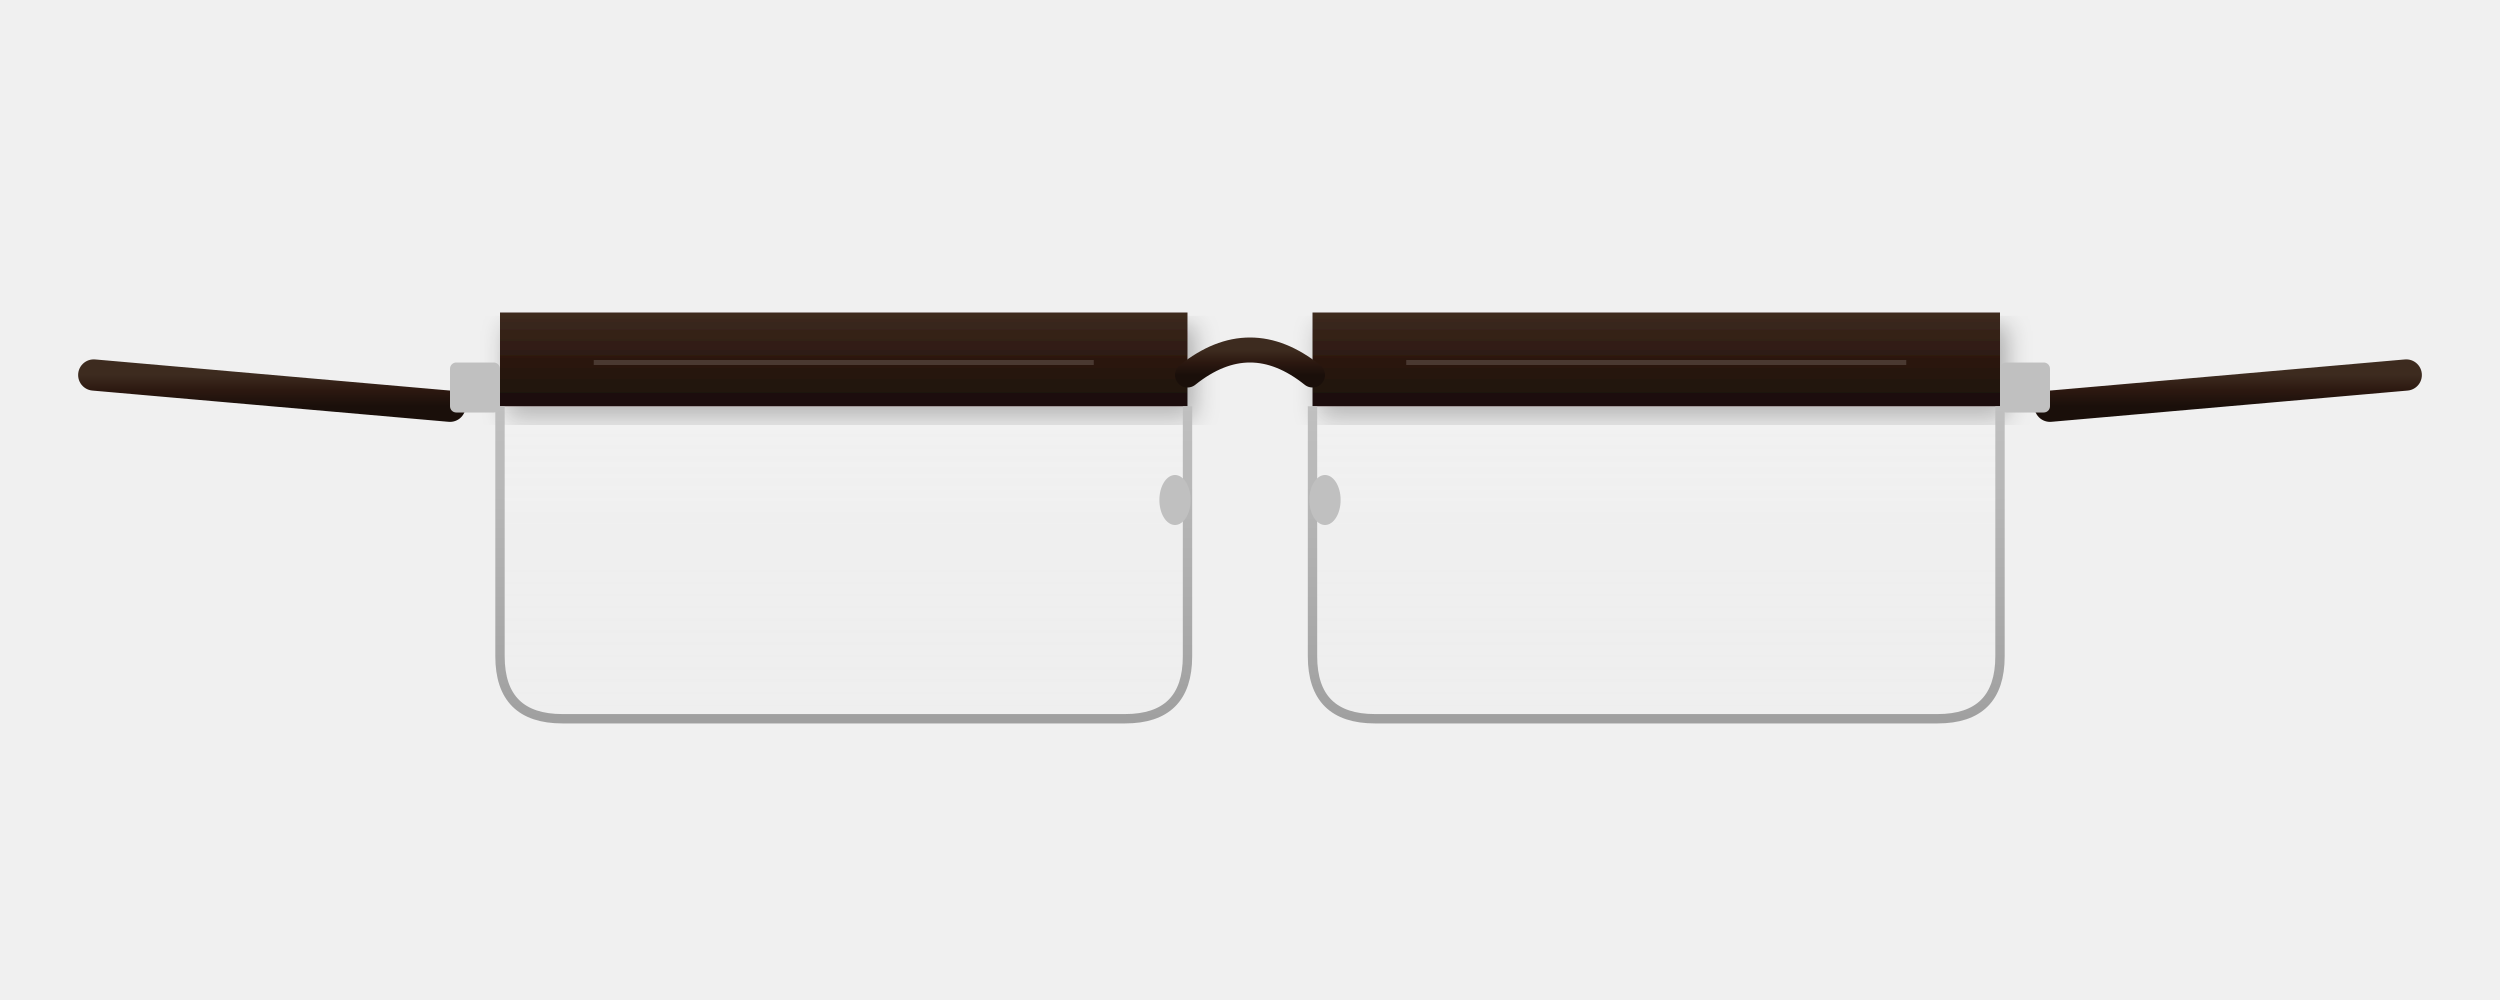
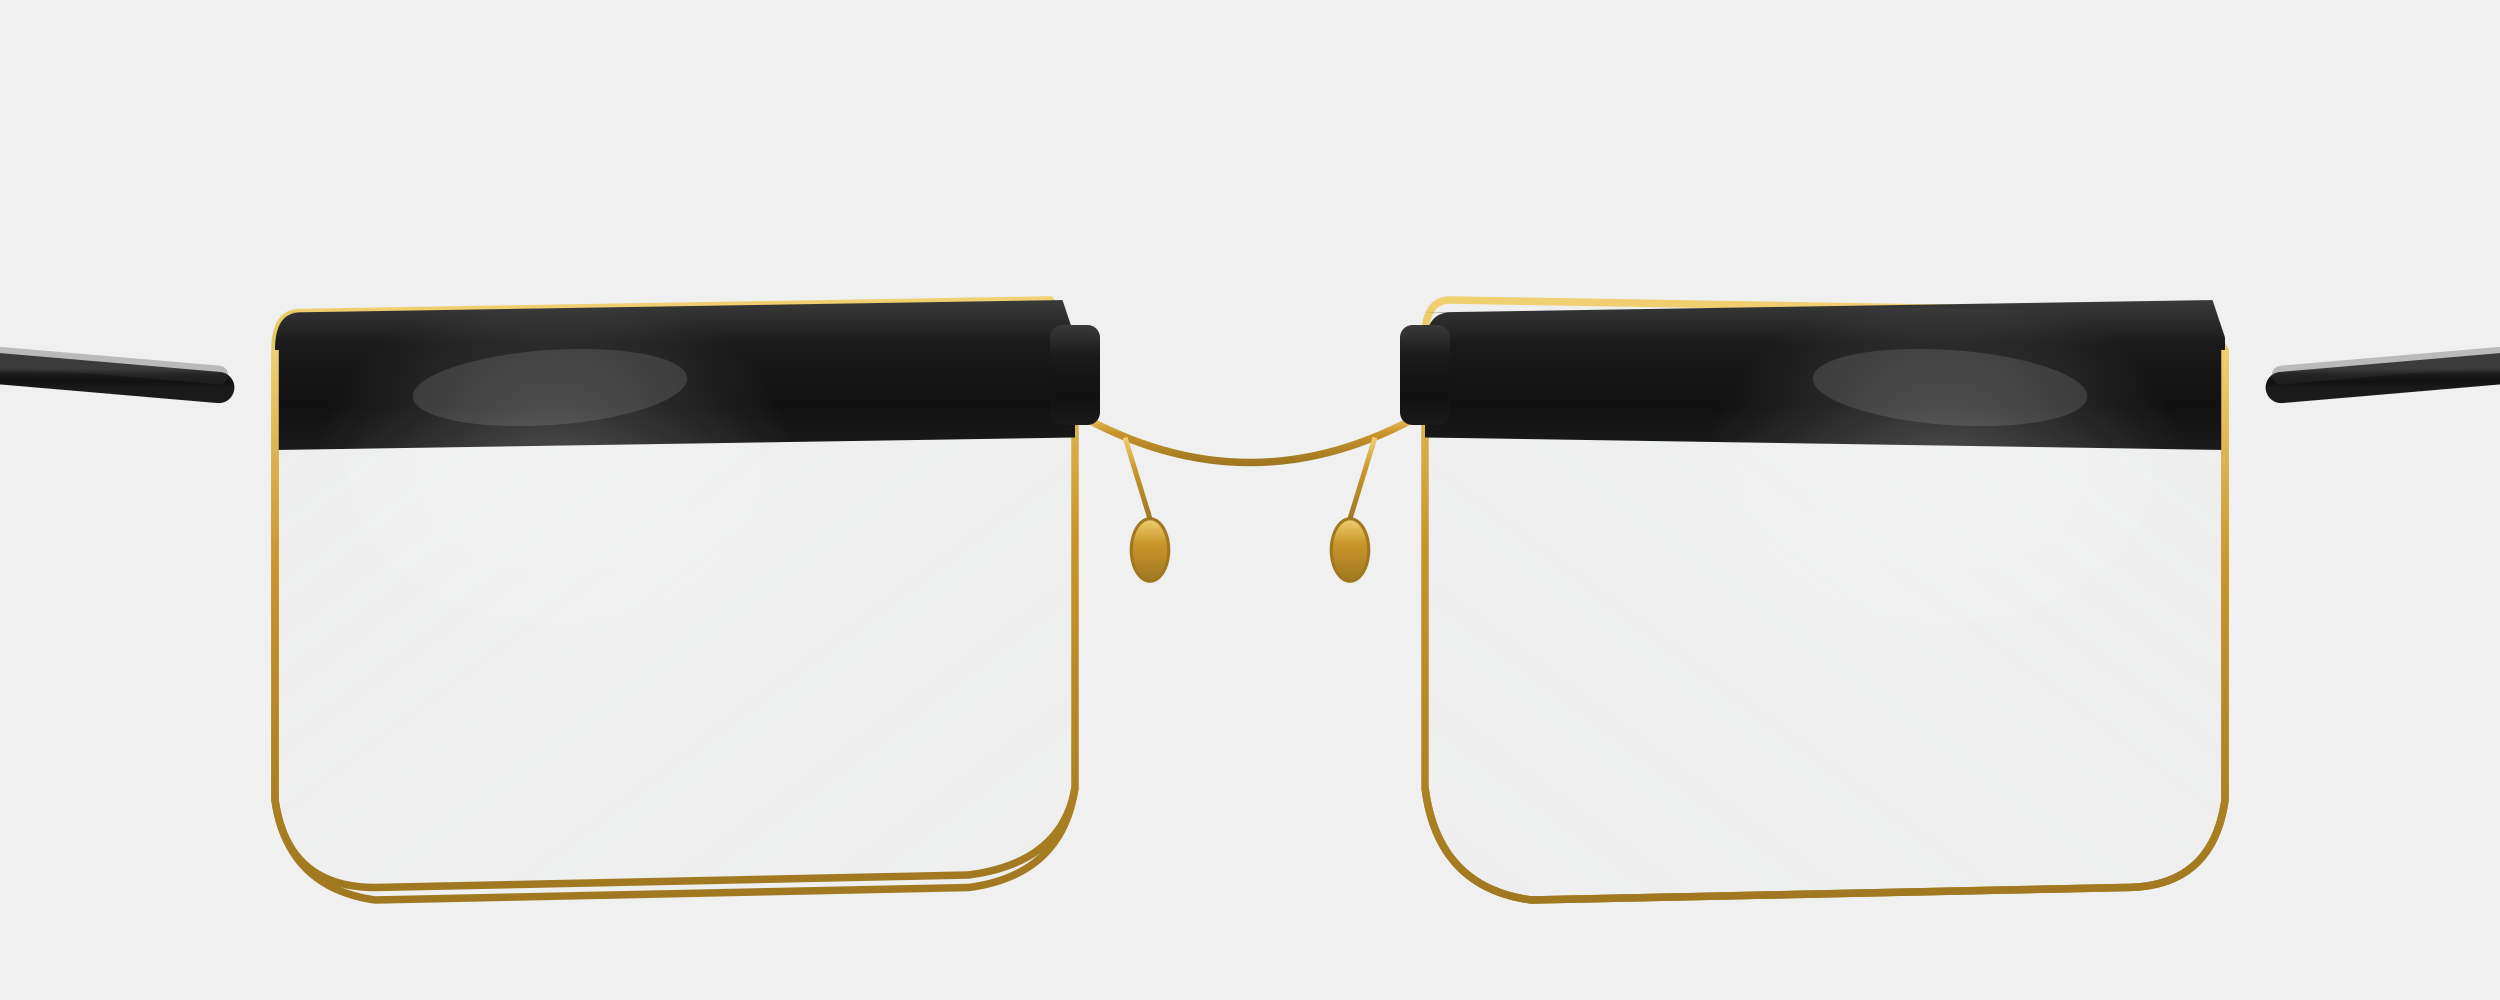
- <svg xmlns="http://www.w3.org/2000/svg" viewBox="0 0 400 160" width="400" height="160">
+ <svg xmlns="http://www.w3.org/2000/svg" viewBox="0 0 400 160">
  <defs>
-     <linearGradient id="lensGrad" x1="0%" y1="0%" x2="0%" y2="100%">
-       <stop offset="0%" style="stop-color:#f5f5f5;stop-opacity:0.2" />
-       <stop offset="100%" style="stop-color:#e0e0e0;stop-opacity:0.1" />
+     <linearGradient id="clearL" x1="0%" y1="0%" x2="100%" y2="100%">
+       <stop offset="0%" stop-color="rgba(210,215,220,0.08)" />
+       <stop offset="50%" stop-color="rgba(200,205,215,0.04)" />
+       <stop offset="100%" stop-color="rgba(210,215,220,0.06)" />
    </linearGradient>
-     <linearGradient id="topFrameGrad" x1="0%" y1="0%" x2="0%" y2="100%">
-       <stop offset="0%" style="stop-color:#3d2b1f" />
-       <stop offset="50%" style="stop-color:#2c1810" />
-       <stop offset="100%" style="stop-color:#1a0f0a" />
+     <linearGradient id="clearR" x1="100%" y1="0%" x2="0%" y2="100%">
+       <stop offset="0%" stop-color="rgba(210,215,220,0.08)" />
+       <stop offset="50%" stop-color="rgba(200,205,215,0.04)" />
+       <stop offset="100%" stop-color="rgba(210,215,220,0.06)" />
    </linearGradient>
-     <linearGradient id="wireGrad" x1="0%" y1="0%" x2="0%" y2="100%">
-       <stop offset="0%" style="stop-color:#c0c0c0" />
-       <stop offset="100%" style="stop-color:#a0a0a0" />
+     <linearGradient id="acetate" x1="0%" y1="0%" x2="0%" y2="100%">
+       <stop offset="0%" stop-color="#3a3a3a" />
+       <stop offset="30%" stop-color="#1a1a1a" />
+       <stop offset="70%" stop-color="#111" />
+       <stop offset="100%" stop-color="#1a1a1a" />
    </linearGradient>
-     <filter id="shadow" x="-10%" y="-10%" width="130%" height="130%">
-       <feDropShadow dx="1" dy="2" stdDeviation="2" flood-color="#000" flood-opacity="0.3" />
-     </filter>
+     <linearGradient id="gold" x1="0%" y1="0%" x2="0%" y2="100%">
+       <stop offset="0%" stop-color="#f0d070" />
+       <stop offset="40%" stop-color="#c9952a" />
+       <stop offset="100%" stop-color="#a07820" />
+     </linearGradient>
+     <radialGradient id="glareL" cx="35%" cy="28%" r="30%">
+       <stop offset="0%" stop-color="rgba(255,255,255,0.22)" />
+       <stop offset="100%" stop-color="rgba(255,255,255,0)" />
+     </radialGradient>
+     <radialGradient id="glareR" cx="65%" cy="28%" r="30%">
+       <stop offset="0%" stop-color="rgba(255,255,255,0.22)" />
+       <stop offset="100%" stop-color="rgba(255,255,255,0)" />
+     </radialGradient>
  </defs>
-   <path d="M 72 65 L 15 60" stroke="url(#topFrameGrad)" stroke-width="5" fill="none" stroke-linecap="round" />
-   <path d="M 328 65 L 385 60" stroke="url(#topFrameGrad)" stroke-width="5" fill="none" stroke-linecap="round" />
-   <path d="M 80 50 L 190 50 L 190 65 L 80 65 Z" fill="url(#topFrameGrad)" filter="url(#shadow)" />
-   <path d="M 80 65 L 80 105 Q 80 115 90 115 L 180 115 Q 190 115 190 105 L 190 65" stroke="url(#wireGrad)" stroke-width="1.5" fill="url(#lensGrad)" />
-   <path d="M 210 50 L 320 50 L 320 65 L 210 65 Z" fill="url(#topFrameGrad)" filter="url(#shadow)" />
-   <path d="M 210 65 L 210 105 Q 210 115 220 115 L 310 115 Q 320 115 320 105 L 320 65" stroke="url(#wireGrad)" stroke-width="1.5" fill="url(#lensGrad)" />
-   <path d="M 190 60 Q 200 52 210 60" stroke="url(#topFrameGrad)" stroke-width="4" fill="none" stroke-linecap="round" />
-   <ellipse cx="188" cy="80" rx="2.5" ry="4" fill="#c0c0c0" />
-   <ellipse cx="212" cy="80" rx="2.5" ry="4" fill="#c0c0c0" />
-   <path d="M 95 58 L 175 58" stroke="#ffffff" stroke-width="0.8" opacity="0.15" />
-   <path d="M 225 58 L 305 58" stroke="#ffffff" stroke-width="0.8" opacity="0.15" />
-   <rect x="72" y="58" width="8" height="8" rx="1" fill="#c0c0c0" />
-   <rect x="320" y="58" width="8" height="8" rx="1" fill="#c0c0c0" />
+   <path d="M35,62 L0,59" stroke="url(#acetate)" stroke-width="5" fill="none" stroke-linecap="round" />
+   <path d="M35,60 L0,57" stroke="rgba(60,60,60,0.3)" stroke-width="3" fill="none" stroke-linecap="round" />
+   <path d="M365,62 L400,59" stroke="url(#acetate)" stroke-width="5" fill="none" stroke-linecap="round" />
+   <path d="M365,60 L400,57" stroke="rgba(60,60,60,0.3)" stroke-width="3" fill="none" stroke-linecap="round" />
+   <path d="M48,52 L168,50 L170,68 L46,70 Z" fill="url(#acetate)" stroke="none" />
+   <path d="M48,50 L168,48 L172,54 L172,126 Q170,140 155,142 L60,144 Q46,142 44,128 L44,56 Q44,50 48,50 Z" fill="url(#clearL)" stroke="url(#gold)" stroke-width="1.2" />
+   <path d="M46,50 L170,48 L172,54 L172,70 L44,72 L44,56 Q44,50 48,50 Z" fill="url(#acetate)" stroke="none" />
+   <path d="M44,56 L44,128 Q46,142 60,142 L155,140 Q170,138 172,126" fill="none" stroke="url(#gold)" stroke-width="1.2" />
+   <path d="M48,50 L168,48 L172,54 L172,126 Q170,140 155,142 L60,144 Q46,142 44,128 L44,56 Q44,50 48,50 Z" fill="url(#glareL)" />
+   <ellipse cx="88" cy="62" rx="22" ry="6" fill="rgba(255,255,255,0.12)" transform="rotate(-4,88,62)" />
+   <path d="M232,50 L352,48 L354,50 L354,56 Q356,50 352,48 L232,50 Z" fill="url(#acetate)" stroke="none" />
+   <path d="M232,48 L352,50 L356,56 L356,128 Q354,142 340,142 L245,144 Q230,142 228,126 L228,54 Q228,48 232,48 Z" fill="url(#clearR)" stroke="url(#gold)" stroke-width="1.2" />
+   <path d="M228,50 L354,48 L356,54 L356,72 L228,70 L228,56 Q228,50 232,50 Z" fill="url(#acetate)" stroke="none" />
+   <path d="M356,56 L356,128 Q354,142 340,142 L245,144 Q230,142 228,126" fill="none" stroke="url(#gold)" stroke-width="1.2" />
+   <path d="M232,48 L352,50 L356,56 L356,128 Q354,142 340,142 L245,144 Q230,142 228,126 L228,54 Q228,48 232,48 Z" fill="url(#glareR)" />
+   <ellipse cx="312" cy="62" rx="22" ry="6" fill="rgba(255,255,255,0.12)" transform="rotate(4,312,62)" />
+   <path d="M172,66 Q200,82 228,66" stroke="url(#gold)" stroke-width="1.2" fill="none" stroke-linecap="round" />
+   <rect x="168" y="52" width="8" height="16" rx="2" fill="url(#acetate)" />
+   <rect x="224" y="52" width="8" height="16" rx="2" fill="url(#acetate)" />
+   <ellipse cx="184" cy="88" rx="3" ry="5" fill="url(#gold)" stroke="#a07820" stroke-width="0.5" />
+   <ellipse cx="216" cy="88" rx="3" ry="5" fill="url(#gold)" stroke="#a07820" stroke-width="0.5" />
+   <line x1="184" y1="83" x2="180" y2="70" stroke="url(#gold)" stroke-width="0.8" />
+   <line x1="216" y1="83" x2="220" y2="70" stroke="url(#gold)" stroke-width="0.8" />
</svg>
